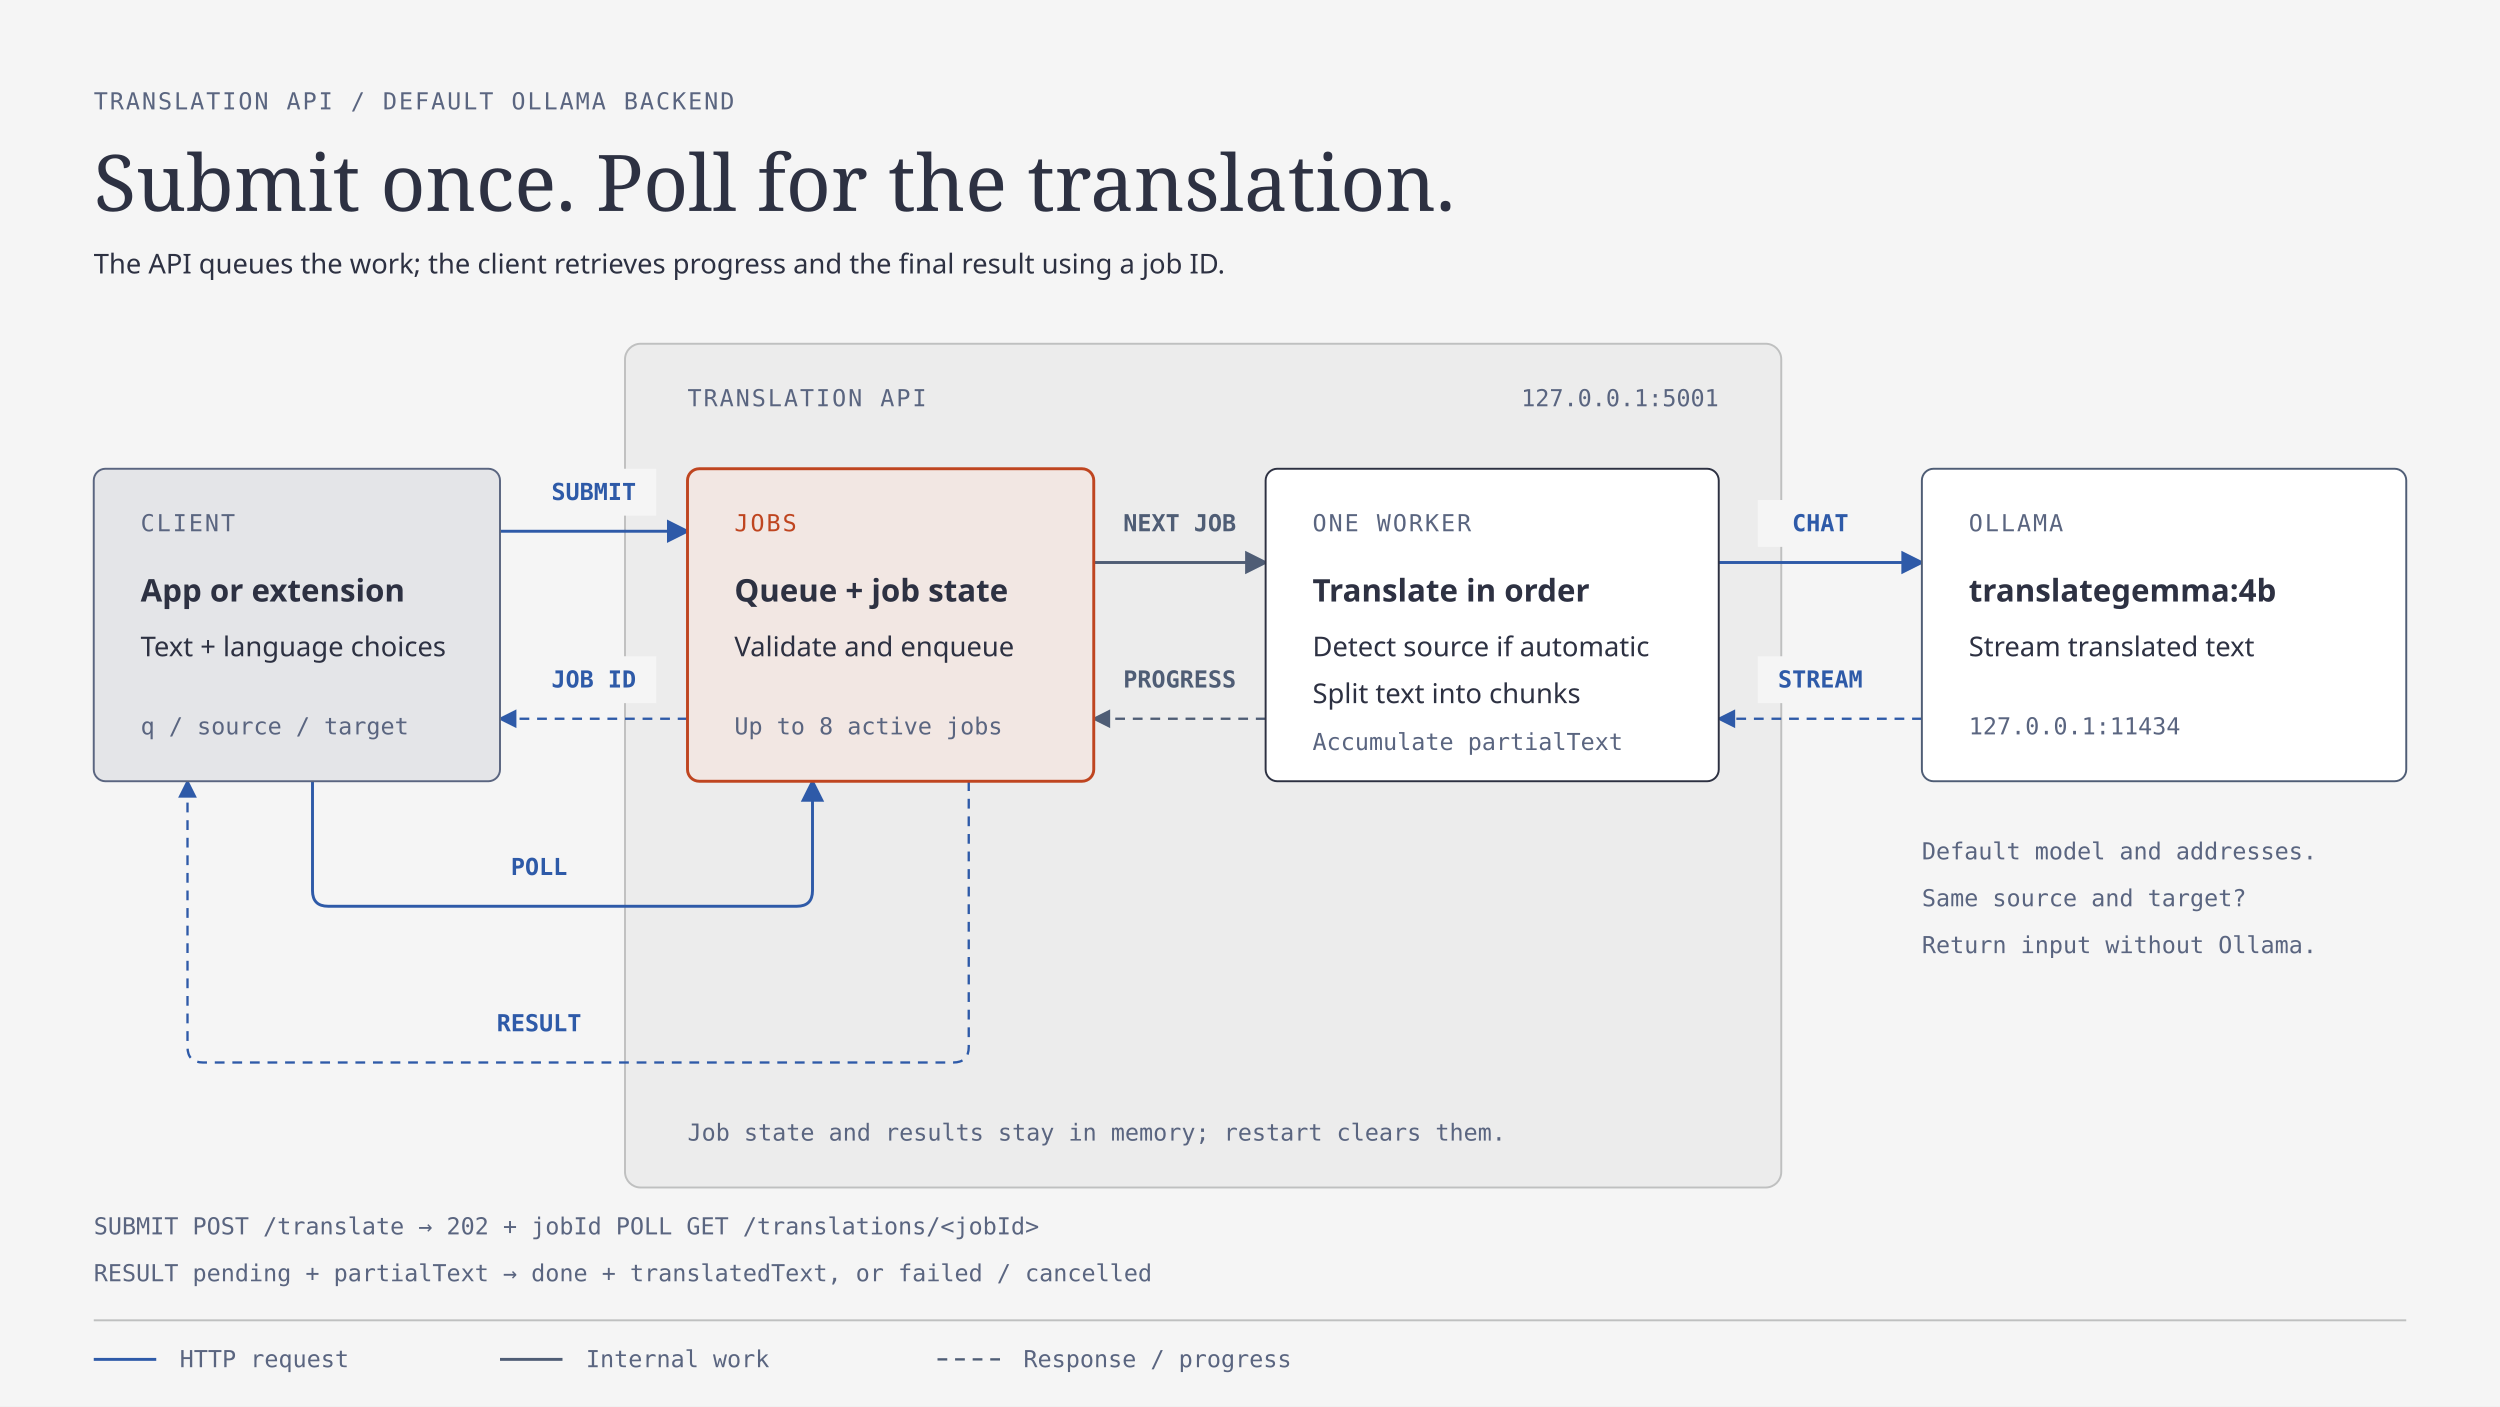
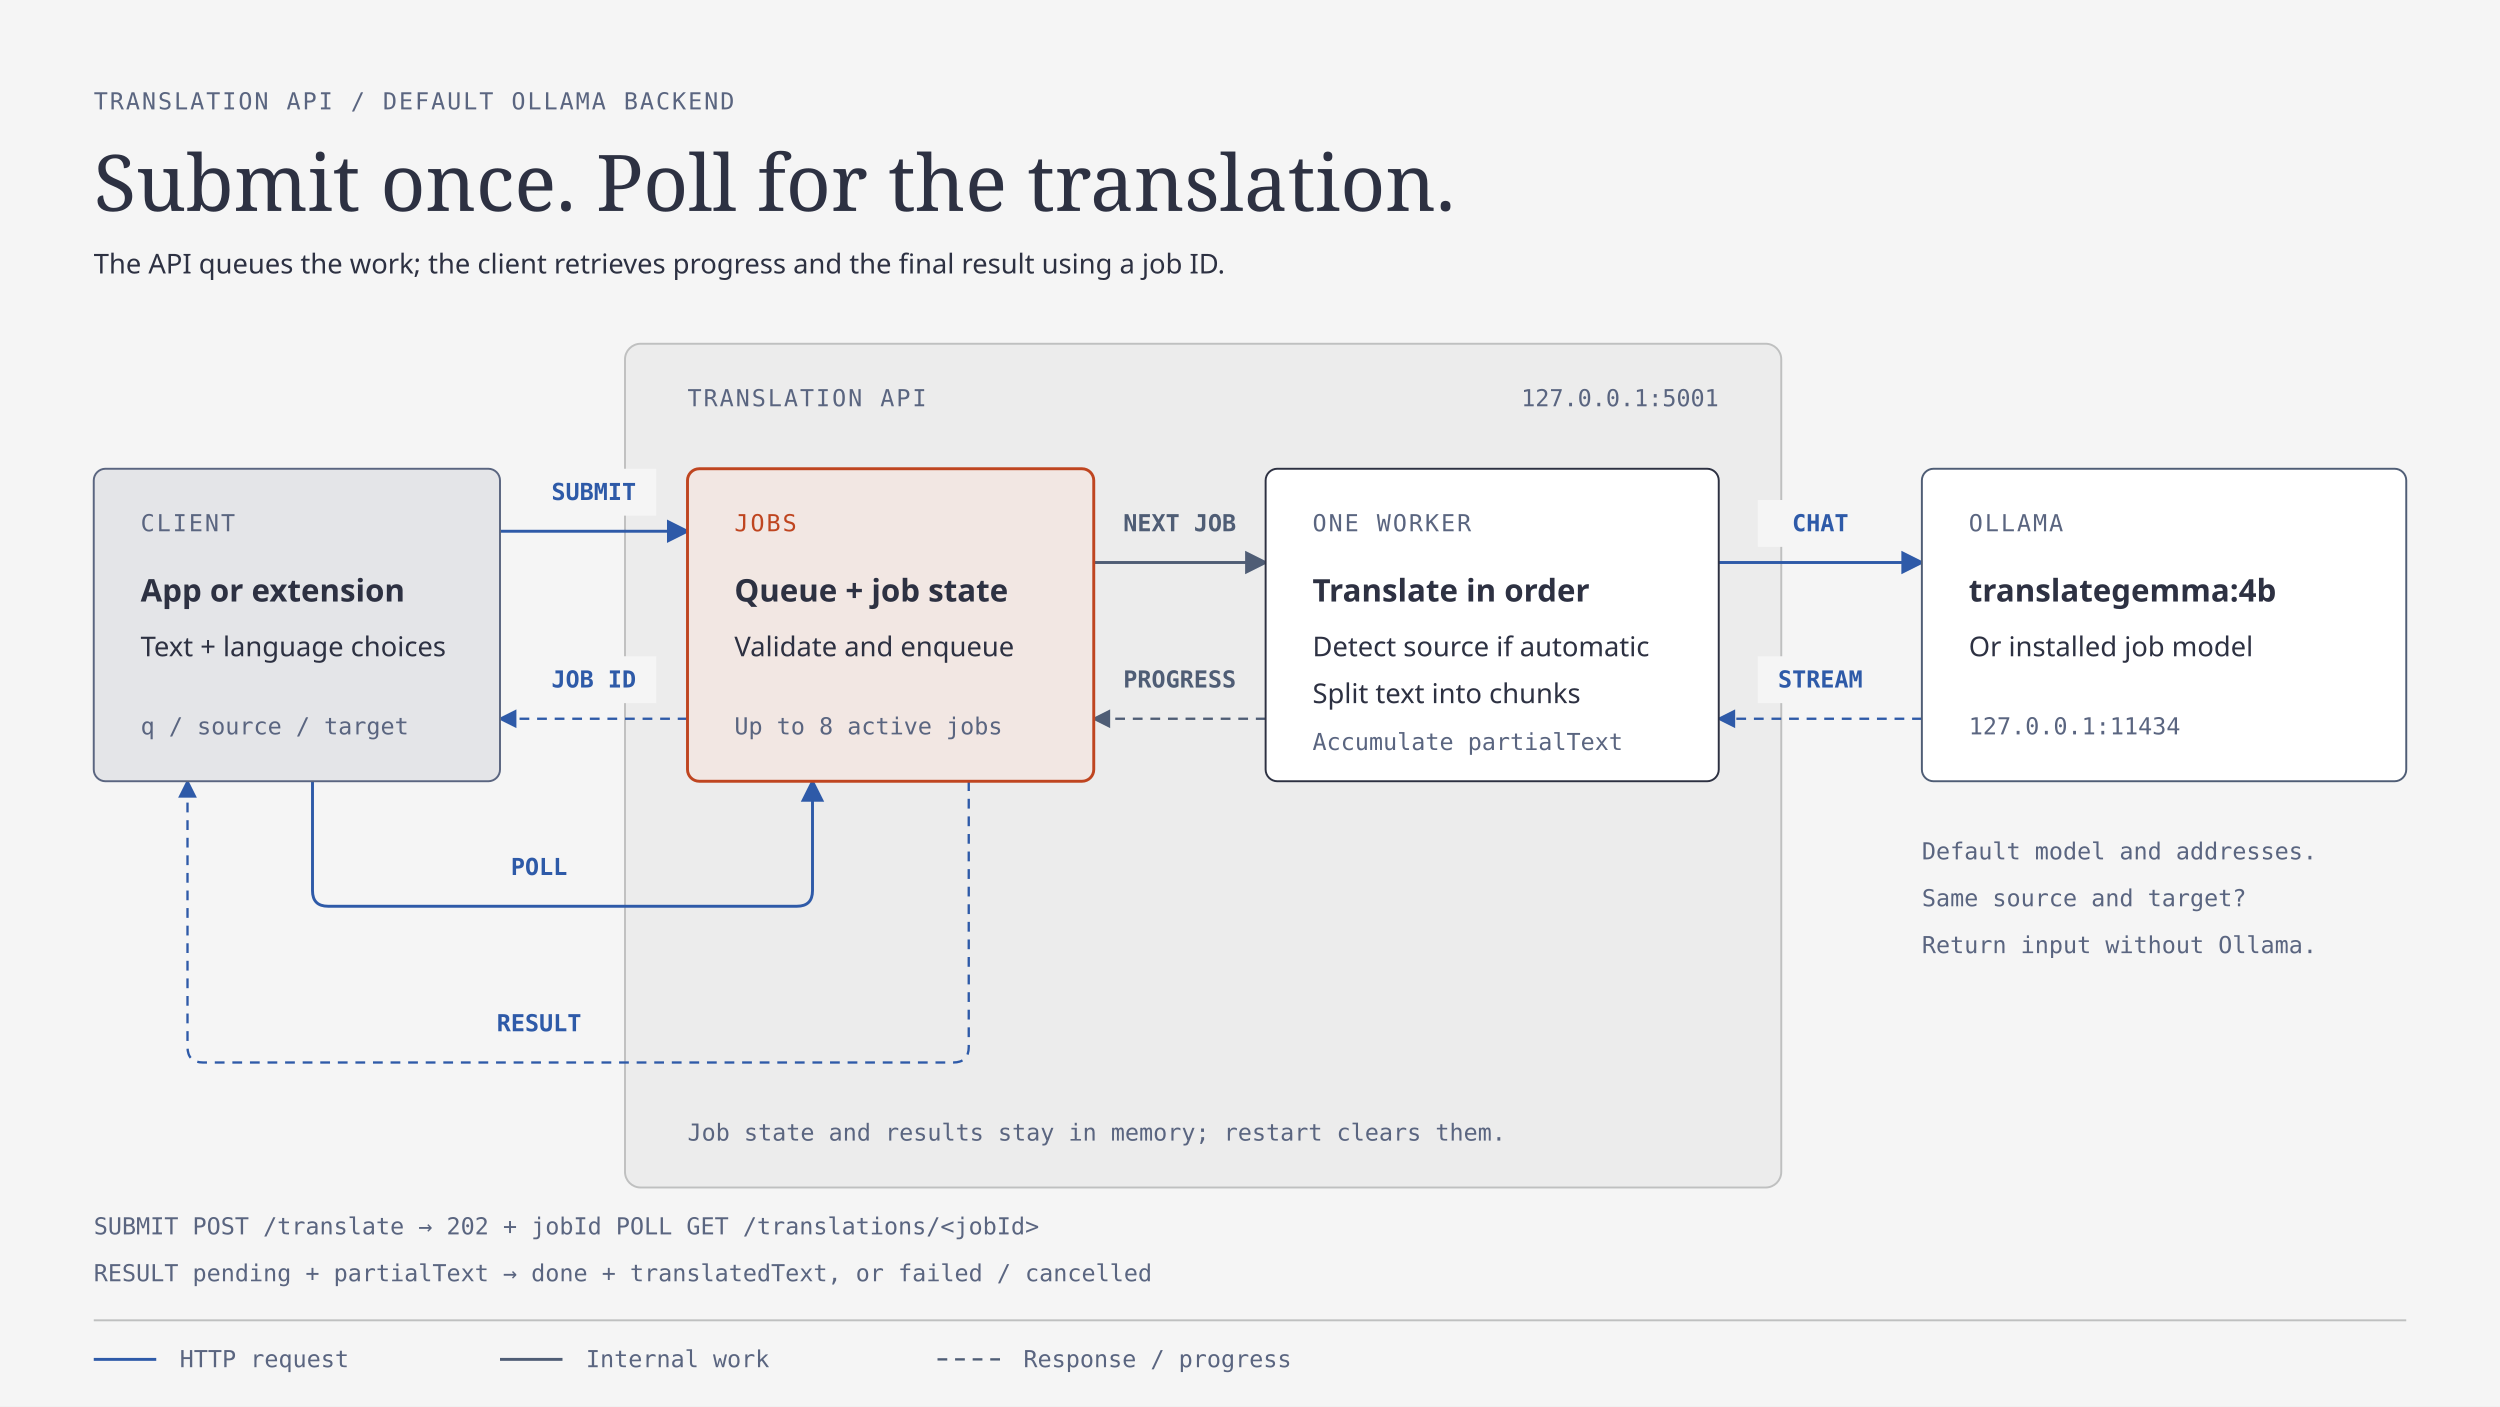
<svg xmlns="http://www.w3.org/2000/svg" width="1280" height="720" viewBox="0 0 1280 720" role="img" aria-labelledby="api-flow-title api-flow-desc">
  <defs>
    <marker id="api-flow-arrow" viewBox="0 0 8 8" refX="7" refY="4" markerWidth="8" markerHeight="8" orient="auto-start-reverse">
      <path d="M 0 0 L 8 4 L 0 8 Z" fill="#4f5d75" />
    </marker>
    <marker id="api-flow-http-arrow" viewBox="0 0 8 8" refX="7" refY="4" markerWidth="8" markerHeight="8" orient="auto-start-reverse">
      <path d="M 0 0 L 8 4 L 0 8 Z" fill="#2e5aa8" />
    </marker>
  </defs>
  <style>
    text { fill: #2d3142; font-family: 'Geist', system-ui, sans-serif; }
    .title { font-family: 'Instrument Serif', Georgia, serif; font-size: 40px; }
    .name { font-size: 16px; font-weight: 600; }
    .body { font-size: 14px; }
    .mono { font-family: 'Geist Mono', ui-monospace, monospace; font-size: 12px; fill: #5a6580; }
    .eyebrow { font-family: 'Geist Mono', ui-monospace, monospace; font-size: 12px; letter-spacing: 1px; fill: #5a6580; }
    .label { font-family: 'Geist Mono', ui-monospace, monospace; font-size: 12px; font-weight: 600; text-anchor: middle; fill: #2e5aa8; }
    .http { fill: none; stroke: #2e5aa8; stroke-width: 1.5; marker-end: url(#api-flow-http-arrow); }
    .internal { fill: none; stroke: #4f5d75; stroke-width: 1.5; marker-end: url(#api-flow-arrow); }
    .return { stroke-dasharray: 5 4; stroke-width: 1.2; }
  </style>
  <rect width="1280" height="720" fill="#f5f5f5" />
  <text x="48" y="56" class="eyebrow">TRANSLATION API / DEFAULT OLLAMA BACKEND</text>
  <text x="48" y="108" class="title">Submit once. Poll for the translation.</text>
  <text x="48" y="140" class="body">The API queues the work; the client retrieves progress and the final result using a job ID.</text>
  <rect x="320" y="176" width="592" height="432" rx="8" fill="#ececec" stroke="#bfc0c0" />
  <text x="352" y="208" class="eyebrow">TRANSLATION API</text>
  <text x="880" y="208" class="mono" text-anchor="end">127.0.0.1:5001</text>
  <path d="M 256 272 H 352" class="http" />
  <path d="M 352 368 H 256" class="http return" />
  <path d="M 560 288 H 648" class="internal" />
  <path d="M 648 368 H 560" class="internal return" />
  <path d="M 880 288 H 984" class="http" />
  <path d="M 984 368 H 880" class="http return" />
  <path d="M 160 400 V 456 Q 160 464 168 464 H 408 Q 416 464 416 456 V 400" class="http" />
  <path d="M 496 400 V 536 Q 496 544 488 544 H 104 Q 96 544 96 536 V 400" class="http return" />
  <rect x="272" y="240" width="64" height="24" fill="#f5f5f5" />
  <text x="304" y="256" class="label">SUBMIT</text>
  <rect x="272" y="336" width="64" height="24" fill="#f5f5f5" />
  <text x="304" y="352" class="label">JOB ID</text>
  <rect x="568" y="256" width="72" height="24" fill="#ececec" />
  <text x="604" y="272" class="label" style="fill:#4f5d75">NEXT JOB</text>
  <rect x="568" y="336" width="72" height="24" fill="#ececec" />
  <text x="604" y="352" class="label" style="fill:#4f5d75">PROGRESS</text>
  <rect x="900" y="256" width="64" height="24" fill="#f5f5f5" />
  <text x="932" y="272" class="label">CHAT</text>
  <rect x="900" y="336" width="64" height="24" fill="#f5f5f5" />
  <text x="932" y="352" class="label">STREAM</text>
  <rect x="240" y="432" width="72" height="24" fill="#f5f5f5" />
  <text x="276" y="448" class="label">POLL</text>
  <rect x="240" y="512" width="72" height="24" fill="#f5f5f5" />
  <text x="276" y="528" class="label">RESULT</text>
  <g>
    <rect x="48" y="240" width="208" height="160" rx="6" fill="#e4e5e8" stroke="#5a6580" />
    <text x="72" y="272" class="eyebrow">CLIENT</text>
    <text x="72" y="308" class="name">App or extension</text>
    <text x="72" y="336" class="body">Text + language choices</text>
    <text x="72" y="376" class="mono">q / source / target</text>
  </g>
  <g>
    <rect x="352" y="240" width="208" height="160" rx="6" fill="#f2e7e3" stroke="#bf4520" stroke-width="1.5" />
    <text x="376" y="272" class="eyebrow" style="fill:#bf4520">JOBS</text>
    <text x="376" y="308" class="name">Queue + job state</text>
    <text x="376" y="336" class="body">Validate and enqueue</text>
    <text x="376" y="376" class="mono">Up to 8 active jobs</text>
  </g>
  <g>
    <rect x="648" y="240" width="232" height="160" rx="6" fill="#ffffff" stroke="#2d3142" />
    <text x="672" y="272" class="eyebrow">ONE WORKER</text>
    <text x="672" y="308" class="name">Translate in order</text>
    <text x="672" y="336" class="body">Detect source if automatic</text>
    <text x="672" y="360" class="body">Split text into chunks</text>
    <text x="672" y="384" class="mono">Accumulate partialText</text>
  </g>
  <g>
    <rect x="984" y="240" width="248" height="160" rx="6" fill="#ffffff" stroke="#4f5d75" />
    <text x="1008" y="272" class="eyebrow">OLLAMA</text>
    <text x="1008" y="308" class="name">translategemma:4b</text>
-     <text x="1008" y="336" class="body">Stream translated text</text>
+     <text x="1008" y="336" class="body">Or installed job model</text>
    <text x="1008" y="376" class="mono">127.0.0.1:11434</text>
  </g>
  <text x="352" y="584" class="mono">Job state and results stay in memory; restart clears them.</text>
  <text x="984" y="440" class="mono">Default model and addresses.</text>
  <text x="984" y="464" class="mono">Same source and target?</text>
  <text x="984" y="488" class="mono">Return input without Ollama.</text>
  <text x="48" y="632" class="mono">SUBMIT  POST /translate → 202 + jobId     POLL  GET /translations/&lt;jobId&gt;</text>
  <text x="48" y="656" class="mono">RESULT  pending + partialText → done + translatedText, or failed / cancelled</text>
  <line x1="48" y1="676" x2="1232" y2="676" stroke="#bfc0c0" />
  <line x1="48" y1="696" x2="80" y2="696" stroke="#2e5aa8" stroke-width="1.5" />
  <text x="92" y="700" class="mono">HTTP request</text>
  <line x1="256" y1="696" x2="288" y2="696" stroke="#4f5d75" stroke-width="1.5" />
  <text x="300" y="700" class="mono">Internal work</text>
  <line x1="480" y1="696" x2="512" y2="696" stroke="#4f5d75" stroke-width="1.2" stroke-dasharray="5 4" />
  <text x="524" y="700" class="mono">Response / progress</text>
</svg>
